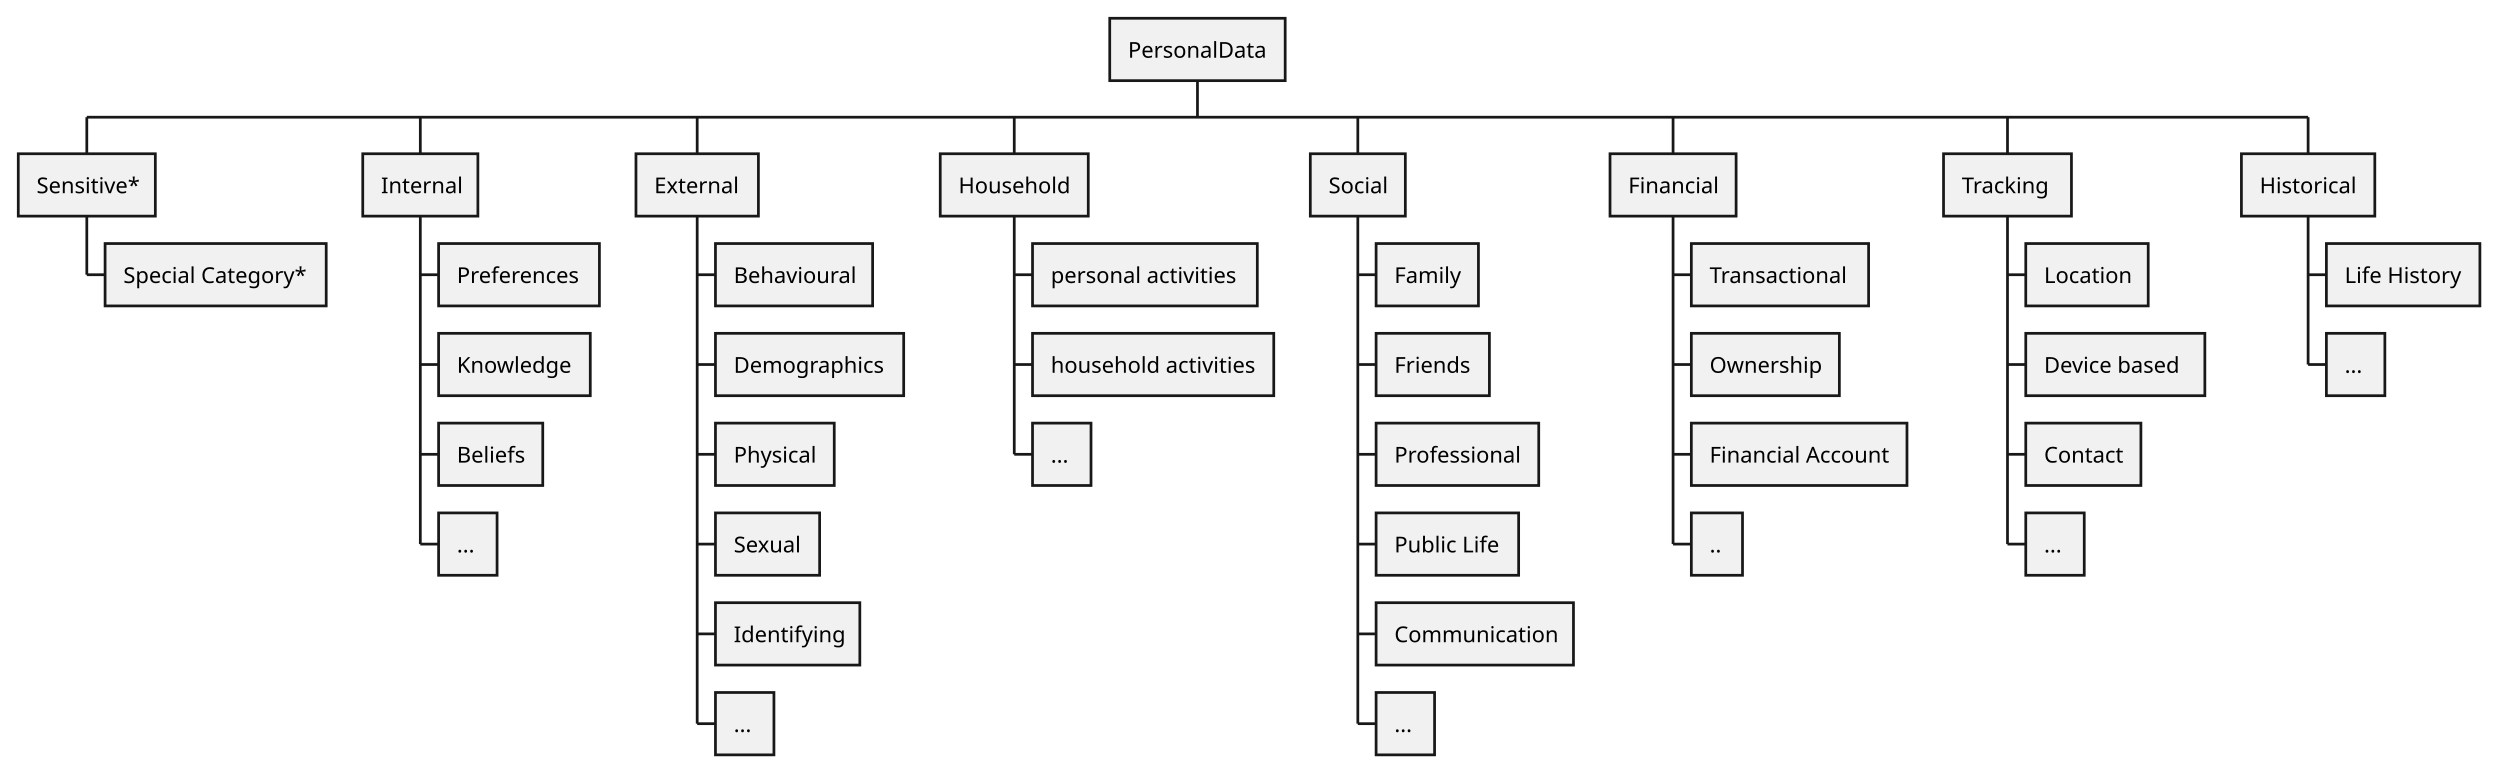
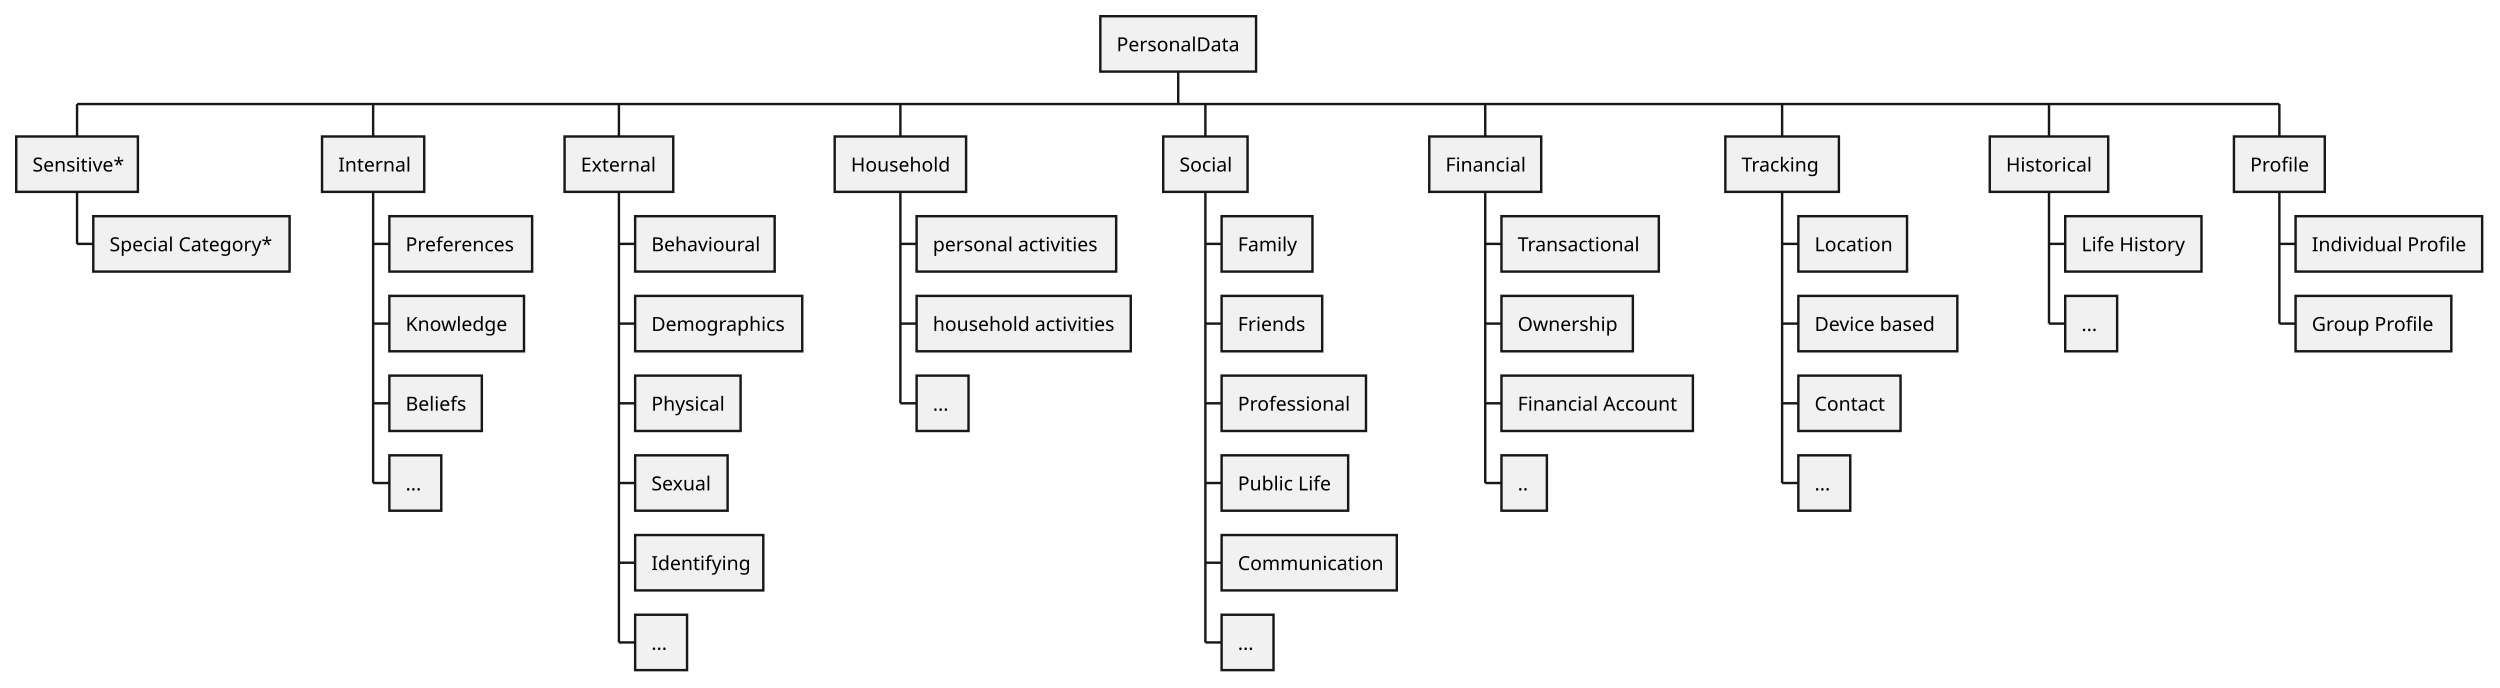
- <svg xmlns="http://www.w3.org/2000/svg" contentStyleType="text/css" height="424px" preserveAspectRatio="none" style="width:1368px;height:424px;background:#FFFFFF;" version="1.1" viewBox="0 0 1368 424" width="1368px" zoomAndPan="magnify">
+ <svg xmlns="http://www.w3.org/2000/svg" contentStyleType="text/css" height="424px" preserveAspectRatio="none" style="width:1541px;height:424px;background:#FFFFFF;" version="1.1" viewBox="0 0 1541 424" width="1541px" zoomAndPan="magnify">
  <defs />
  <g>
    <line style="stroke:#181818;stroke-width:1.5;" x1="47.5" x2="47.5" y1="64.133" y2="84.133" />
    <rect fill="#F1F1F1" height="34.133" style="stroke:#181818;stroke-width:1.5;" width="75" x="10" y="84.133" />
    <text fill="#000000" font-family="sans-serif" font-size="12" lengthAdjust="spacing" textLength="55" x="20" y="105.734">Sensitive*</text>
    <line style="stroke:#181818;stroke-width:1.5;" x1="47.5" x2="57.5" y1="150.332" y2="150.332" />
    <rect fill="#F1F1F1" height="34.133" style="stroke:#181818;stroke-width:1.5;" width="121" x="57.5" y="133.266" />
    <text fill="#000000" font-family="sans-serif" font-size="12" lengthAdjust="spacing" textLength="101" x="67.5" y="154.867">Special Category*</text>
    <line style="stroke:#181818;stroke-width:1.5;" x1="47.5" x2="47.5" y1="118.266" y2="150.332" />
    <line style="stroke:#181818;stroke-width:1.5;" x1="230" x2="230" y1="64.133" y2="84.133" />
    <rect fill="#F1F1F1" height="34.133" style="stroke:#181818;stroke-width:1.5;" width="63" x="198.5" y="84.133" />
    <text fill="#000000" font-family="sans-serif" font-size="12" lengthAdjust="spacing" textLength="43" x="208.5" y="105.734">Internal</text>
    <line style="stroke:#181818;stroke-width:1.5;" x1="230" x2="240" y1="150.332" y2="150.332" />
    <rect fill="#F1F1F1" height="34.133" style="stroke:#181818;stroke-width:1.5;" width="88" x="240" y="133.266" />
    <text fill="#000000" font-family="sans-serif" font-size="12" lengthAdjust="spacing" textLength="68" x="250" y="154.867">Preferences</text>
    <line style="stroke:#181818;stroke-width:1.5;" x1="230" x2="240" y1="199.465" y2="199.465" />
    <rect fill="#F1F1F1" height="34.133" style="stroke:#181818;stroke-width:1.5;" width="83" x="240" y="182.398" />
    <text fill="#000000" font-family="sans-serif" font-size="12" lengthAdjust="spacing" textLength="63" x="250" y="204">Knowledge</text>
    <line style="stroke:#181818;stroke-width:1.5;" x1="230" x2="240" y1="248.598" y2="248.598" />
    <rect fill="#F1F1F1" height="34.133" style="stroke:#181818;stroke-width:1.5;" width="57" x="240" y="231.531" />
    <text fill="#000000" font-family="sans-serif" font-size="12" lengthAdjust="spacing" textLength="37" x="250" y="253.133">Beliefs</text>
    <line style="stroke:#181818;stroke-width:1.5;" x1="230" x2="240" y1="297.731" y2="297.731" />
    <rect fill="#F1F1F1" height="34.133" style="stroke:#181818;stroke-width:1.5;" width="32" x="240" y="280.664" />
    <text fill="#000000" font-family="sans-serif" font-size="12" lengthAdjust="spacing" textLength="12" x="250" y="302.266">...</text>
    <line style="stroke:#181818;stroke-width:1.5;" x1="230" x2="230" y1="118.266" y2="297.731" />
    <line style="stroke:#181818;stroke-width:1.5;" x1="381.5" x2="381.5" y1="64.133" y2="84.133" />
    <rect fill="#F1F1F1" height="34.133" style="stroke:#181818;stroke-width:1.5;" width="67" x="348" y="84.133" />
    <text fill="#000000" font-family="sans-serif" font-size="12" lengthAdjust="spacing" textLength="47" x="358" y="105.734">External</text>
    <line style="stroke:#181818;stroke-width:1.5;" x1="381.5" x2="391.5" y1="150.332" y2="150.332" />
    <rect fill="#F1F1F1" height="34.133" style="stroke:#181818;stroke-width:1.5;" width="86" x="391.5" y="133.266" />
    <text fill="#000000" font-family="sans-serif" font-size="12" lengthAdjust="spacing" textLength="66" x="401.5" y="154.867">Behavioural</text>
    <line style="stroke:#181818;stroke-width:1.5;" x1="381.5" x2="391.5" y1="199.465" y2="199.465" />
    <rect fill="#F1F1F1" height="34.133" style="stroke:#181818;stroke-width:1.5;" width="103" x="391.5" y="182.398" />
    <text fill="#000000" font-family="sans-serif" font-size="12" lengthAdjust="spacing" textLength="83" x="401.5" y="204">Demographics</text>
    <line style="stroke:#181818;stroke-width:1.5;" x1="381.5" x2="391.5" y1="248.598" y2="248.598" />
    <rect fill="#F1F1F1" height="34.133" style="stroke:#181818;stroke-width:1.5;" width="65" x="391.5" y="231.531" />
    <text fill="#000000" font-family="sans-serif" font-size="12" lengthAdjust="spacing" textLength="45" x="401.5" y="253.133">Physical</text>
    <line style="stroke:#181818;stroke-width:1.5;" x1="381.5" x2="391.5" y1="297.731" y2="297.731" />
    <rect fill="#F1F1F1" height="34.133" style="stroke:#181818;stroke-width:1.5;" width="57" x="391.5" y="280.664" />
    <text fill="#000000" font-family="sans-serif" font-size="12" lengthAdjust="spacing" textLength="37" x="401.5" y="302.266">Sexual</text>
    <line style="stroke:#181818;stroke-width:1.5;" x1="381.5" x2="391.5" y1="346.863" y2="346.863" />
    <rect fill="#F1F1F1" height="34.133" style="stroke:#181818;stroke-width:1.5;" width="79" x="391.5" y="329.797" />
    <text fill="#000000" font-family="sans-serif" font-size="12" lengthAdjust="spacing" textLength="59" x="401.5" y="351.398">Identifying</text>
    <line style="stroke:#181818;stroke-width:1.5;" x1="381.5" x2="391.5" y1="395.996" y2="395.996" />
    <rect fill="#F1F1F1" height="34.133" style="stroke:#181818;stroke-width:1.5;" width="32" x="391.5" y="378.93" />
    <text fill="#000000" font-family="sans-serif" font-size="12" lengthAdjust="spacing" textLength="12" x="401.5" y="400.531">...</text>
    <line style="stroke:#181818;stroke-width:1.5;" x1="381.5" x2="381.5" y1="118.266" y2="395.996" />
    <line style="stroke:#181818;stroke-width:1.5;" x1="555" x2="555" y1="64.133" y2="84.133" />
    <rect fill="#F1F1F1" height="34.133" style="stroke:#181818;stroke-width:1.5;" width="81" x="514.5" y="84.133" />
    <text fill="#000000" font-family="sans-serif" font-size="12" lengthAdjust="spacing" textLength="61" x="524.5" y="105.734">Household</text>
    <line style="stroke:#181818;stroke-width:1.5;" x1="555" x2="565" y1="150.332" y2="150.332" />
    <rect fill="#F1F1F1" height="34.133" style="stroke:#181818;stroke-width:1.5;" width="123" x="565" y="133.266" />
    <text fill="#000000" font-family="sans-serif" font-size="12" lengthAdjust="spacing" textLength="103" x="575" y="154.867">personal activities</text>
    <line style="stroke:#181818;stroke-width:1.5;" x1="555" x2="565" y1="199.465" y2="199.465" />
    <rect fill="#F1F1F1" height="34.133" style="stroke:#181818;stroke-width:1.5;" width="132" x="565" y="182.398" />
    <text fill="#000000" font-family="sans-serif" font-size="12" lengthAdjust="spacing" textLength="112" x="575" y="204">household activities</text>
    <line style="stroke:#181818;stroke-width:1.5;" x1="555" x2="565" y1="248.598" y2="248.598" />
    <rect fill="#F1F1F1" height="34.133" style="stroke:#181818;stroke-width:1.5;" width="32" x="565" y="231.531" />
    <text fill="#000000" font-family="sans-serif" font-size="12" lengthAdjust="spacing" textLength="12" x="575" y="253.133">...</text>
    <line style="stroke:#181818;stroke-width:1.5;" x1="555" x2="555" y1="118.266" y2="248.598" />
    <line style="stroke:#181818;stroke-width:1.5;" x1="743" x2="743" y1="64.133" y2="84.133" />
    <rect fill="#F1F1F1" height="34.133" style="stroke:#181818;stroke-width:1.5;" width="52" x="717" y="84.133" />
    <text fill="#000000" font-family="sans-serif" font-size="12" lengthAdjust="spacing" textLength="32" x="727" y="105.734">Social</text>
    <line style="stroke:#181818;stroke-width:1.5;" x1="743" x2="753" y1="150.332" y2="150.332" />
    <rect fill="#F1F1F1" height="34.133" style="stroke:#181818;stroke-width:1.5;" width="56" x="753" y="133.266" />
    <text fill="#000000" font-family="sans-serif" font-size="12" lengthAdjust="spacing" textLength="36" x="763" y="154.867">Family</text>
    <line style="stroke:#181818;stroke-width:1.5;" x1="743" x2="753" y1="199.465" y2="199.465" />
    <rect fill="#F1F1F1" height="34.133" style="stroke:#181818;stroke-width:1.5;" width="62" x="753" y="182.398" />
    <text fill="#000000" font-family="sans-serif" font-size="12" lengthAdjust="spacing" textLength="42" x="763" y="204">Friends</text>
    <line style="stroke:#181818;stroke-width:1.5;" x1="743" x2="753" y1="248.598" y2="248.598" />
    <rect fill="#F1F1F1" height="34.133" style="stroke:#181818;stroke-width:1.5;" width="89" x="753" y="231.531" />
    <text fill="#000000" font-family="sans-serif" font-size="12" lengthAdjust="spacing" textLength="69" x="763" y="253.133">Professional</text>
    <line style="stroke:#181818;stroke-width:1.5;" x1="743" x2="753" y1="297.731" y2="297.731" />
    <rect fill="#F1F1F1" height="34.133" style="stroke:#181818;stroke-width:1.5;" width="78" x="753" y="280.664" />
    <text fill="#000000" font-family="sans-serif" font-size="12" lengthAdjust="spacing" textLength="58" x="763" y="302.266">Public Life</text>
    <line style="stroke:#181818;stroke-width:1.5;" x1="743" x2="753" y1="346.863" y2="346.863" />
    <rect fill="#F1F1F1" height="34.133" style="stroke:#181818;stroke-width:1.5;" width="108" x="753" y="329.797" />
    <text fill="#000000" font-family="sans-serif" font-size="12" lengthAdjust="spacing" textLength="88" x="763" y="351.398">Communication</text>
    <line style="stroke:#181818;stroke-width:1.5;" x1="743" x2="753" y1="395.996" y2="395.996" />
    <rect fill="#F1F1F1" height="34.133" style="stroke:#181818;stroke-width:1.5;" width="32" x="753" y="378.93" />
    <text fill="#000000" font-family="sans-serif" font-size="12" lengthAdjust="spacing" textLength="12" x="763" y="400.531">...</text>
    <line style="stroke:#181818;stroke-width:1.5;" x1="743" x2="743" y1="118.266" y2="395.996" />
    <line style="stroke:#181818;stroke-width:1.5;" x1="915.5" x2="915.5" y1="64.133" y2="84.133" />
    <rect fill="#F1F1F1" height="34.133" style="stroke:#181818;stroke-width:1.5;" width="69" x="881" y="84.133" />
    <text fill="#000000" font-family="sans-serif" font-size="12" lengthAdjust="spacing" textLength="49" x="891" y="105.734">Financial</text>
    <line style="stroke:#181818;stroke-width:1.5;" x1="915.5" x2="925.5" y1="150.332" y2="150.332" />
    <rect fill="#F1F1F1" height="34.133" style="stroke:#181818;stroke-width:1.5;" width="97" x="925.5" y="133.266" />
    <text fill="#000000" font-family="sans-serif" font-size="12" lengthAdjust="spacing" textLength="77" x="935.5" y="154.867">Transactional</text>
    <line style="stroke:#181818;stroke-width:1.5;" x1="915.5" x2="925.5" y1="199.465" y2="199.465" />
    <rect fill="#F1F1F1" height="34.133" style="stroke:#181818;stroke-width:1.5;" width="81" x="925.5" y="182.398" />
    <text fill="#000000" font-family="sans-serif" font-size="12" lengthAdjust="spacing" textLength="61" x="935.5" y="204">Ownership</text>
    <line style="stroke:#181818;stroke-width:1.5;" x1="915.5" x2="925.5" y1="248.598" y2="248.598" />
    <rect fill="#F1F1F1" height="34.133" style="stroke:#181818;stroke-width:1.5;" width="118" x="925.5" y="231.531" />
    <text fill="#000000" font-family="sans-serif" font-size="12" lengthAdjust="spacing" textLength="98" x="935.5" y="253.133">Financial Account</text>
    <line style="stroke:#181818;stroke-width:1.5;" x1="915.5" x2="925.5" y1="297.731" y2="297.731" />
    <rect fill="#F1F1F1" height="34.133" style="stroke:#181818;stroke-width:1.5;" width="28" x="925.5" y="280.664" />
    <text fill="#000000" font-family="sans-serif" font-size="12" lengthAdjust="spacing" textLength="8" x="935.5" y="302.266">..</text>
    <line style="stroke:#181818;stroke-width:1.5;" x1="915.5" x2="915.5" y1="118.266" y2="297.731" />
    <line style="stroke:#181818;stroke-width:1.5;" x1="1098.5" x2="1098.5" y1="64.133" y2="84.133" />
    <rect fill="#F1F1F1" height="34.133" style="stroke:#181818;stroke-width:1.5;" width="70" x="1063.5" y="84.133" />
    <text fill="#000000" font-family="sans-serif" font-size="12" lengthAdjust="spacing" textLength="50" x="1073.5" y="105.734">Tracking</text>
    <line style="stroke:#181818;stroke-width:1.5;" x1="1098.5" x2="1108.5" y1="150.332" y2="150.332" />
    <rect fill="#F1F1F1" height="34.133" style="stroke:#181818;stroke-width:1.5;" width="67" x="1108.5" y="133.266" />
    <text fill="#000000" font-family="sans-serif" font-size="12" lengthAdjust="spacing" textLength="47" x="1118.5" y="154.867">Location</text>
    <line style="stroke:#181818;stroke-width:1.5;" x1="1098.5" x2="1108.5" y1="199.465" y2="199.465" />
    <rect fill="#F1F1F1" height="34.133" style="stroke:#181818;stroke-width:1.5;" width="98" x="1108.5" y="182.398" />
    <text fill="#000000" font-family="sans-serif" font-size="12" lengthAdjust="spacing" textLength="78" x="1118.5" y="204">Device based</text>
    <line style="stroke:#181818;stroke-width:1.5;" x1="1098.5" x2="1108.5" y1="248.598" y2="248.598" />
    <rect fill="#F1F1F1" height="34.133" style="stroke:#181818;stroke-width:1.5;" width="63" x="1108.5" y="231.531" />
    <text fill="#000000" font-family="sans-serif" font-size="12" lengthAdjust="spacing" textLength="43" x="1118.5" y="253.133">Contact</text>
    <line style="stroke:#181818;stroke-width:1.5;" x1="1098.5" x2="1108.5" y1="297.731" y2="297.731" />
    <rect fill="#F1F1F1" height="34.133" style="stroke:#181818;stroke-width:1.5;" width="32" x="1108.5" y="280.664" />
    <text fill="#000000" font-family="sans-serif" font-size="12" lengthAdjust="spacing" textLength="12" x="1118.5" y="302.266">...</text>
    <line style="stroke:#181818;stroke-width:1.5;" x1="1098.5" x2="1098.5" y1="118.266" y2="297.731" />
    <line style="stroke:#181818;stroke-width:1.5;" x1="1263" x2="1263" y1="64.133" y2="84.133" />
    <rect fill="#F1F1F1" height="34.133" style="stroke:#181818;stroke-width:1.5;" width="73" x="1226.5" y="84.133" />
    <text fill="#000000" font-family="sans-serif" font-size="12" lengthAdjust="spacing" textLength="53" x="1236.5" y="105.734">Historical</text>
    <line style="stroke:#181818;stroke-width:1.5;" x1="1263" x2="1273" y1="150.332" y2="150.332" />
    <rect fill="#F1F1F1" height="34.133" style="stroke:#181818;stroke-width:1.5;" width="84" x="1273" y="133.266" />
    <text fill="#000000" font-family="sans-serif" font-size="12" lengthAdjust="spacing" textLength="64" x="1283" y="154.867">Life History</text>
    <line style="stroke:#181818;stroke-width:1.5;" x1="1263" x2="1273" y1="199.465" y2="199.465" />
    <rect fill="#F1F1F1" height="34.133" style="stroke:#181818;stroke-width:1.5;" width="32" x="1273" y="182.398" />
    <text fill="#000000" font-family="sans-serif" font-size="12" lengthAdjust="spacing" textLength="12" x="1283" y="204">...</text>
    <line style="stroke:#181818;stroke-width:1.5;" x1="1263" x2="1263" y1="118.266" y2="199.465" />
-     <line style="stroke:#181818;stroke-width:1.5;" x1="47.5" x2="1263" y1="64.133" y2="64.133" />
-     <rect fill="#F1F1F1" height="34.133" style="stroke:#181818;stroke-width:1.5;" width="96" x="607.25" y="10" />
-     <text fill="#000000" font-family="sans-serif" font-size="12" lengthAdjust="spacing" textLength="76" x="617.25" y="31.602">PersonalData</text>
-     <line style="stroke:#181818;stroke-width:1.5;" x1="655.25" x2="655.25" y1="44.133" y2="64.133" />
+     <line style="stroke:#181818;stroke-width:1.5;" x1="1405" x2="1405" y1="64.133" y2="84.133" />
+     <rect fill="#F1F1F1" height="34.133" style="stroke:#181818;stroke-width:1.5;" width="56" x="1377" y="84.133" />
+     <text fill="#000000" font-family="sans-serif" font-size="12" lengthAdjust="spacing" textLength="36" x="1387" y="105.734">Profile</text>
+     <line style="stroke:#181818;stroke-width:1.5;" x1="1405" x2="1415" y1="150.332" y2="150.332" />
+     <rect fill="#F1F1F1" height="34.133" style="stroke:#181818;stroke-width:1.5;" width="115" x="1415" y="133.266" />
+     <text fill="#000000" font-family="sans-serif" font-size="12" lengthAdjust="spacing" textLength="95" x="1425" y="154.867">Individual Profile</text>
+     <line style="stroke:#181818;stroke-width:1.5;" x1="1405" x2="1415" y1="199.465" y2="199.465" />
+     <rect fill="#F1F1F1" height="34.133" style="stroke:#181818;stroke-width:1.5;" width="96" x="1415" y="182.398" />
+     <text fill="#000000" font-family="sans-serif" font-size="12" lengthAdjust="spacing" textLength="76" x="1425" y="204">Group Profile</text>
+     <line style="stroke:#181818;stroke-width:1.5;" x1="1405" x2="1405" y1="118.266" y2="199.465" />
+     <line style="stroke:#181818;stroke-width:1.5;" x1="47.5" x2="1405" y1="64.133" y2="64.133" />
+     <rect fill="#F1F1F1" height="34.133" style="stroke:#181818;stroke-width:1.5;" width="96" x="678.25" y="10" />
+     <text fill="#000000" font-family="sans-serif" font-size="12" lengthAdjust="spacing" textLength="76" x="688.25" y="31.602">PersonalData</text>
+     <line style="stroke:#181818;stroke-width:1.5;" x1="726.25" x2="726.25" y1="44.133" y2="64.133" />
  </g>
</svg>
